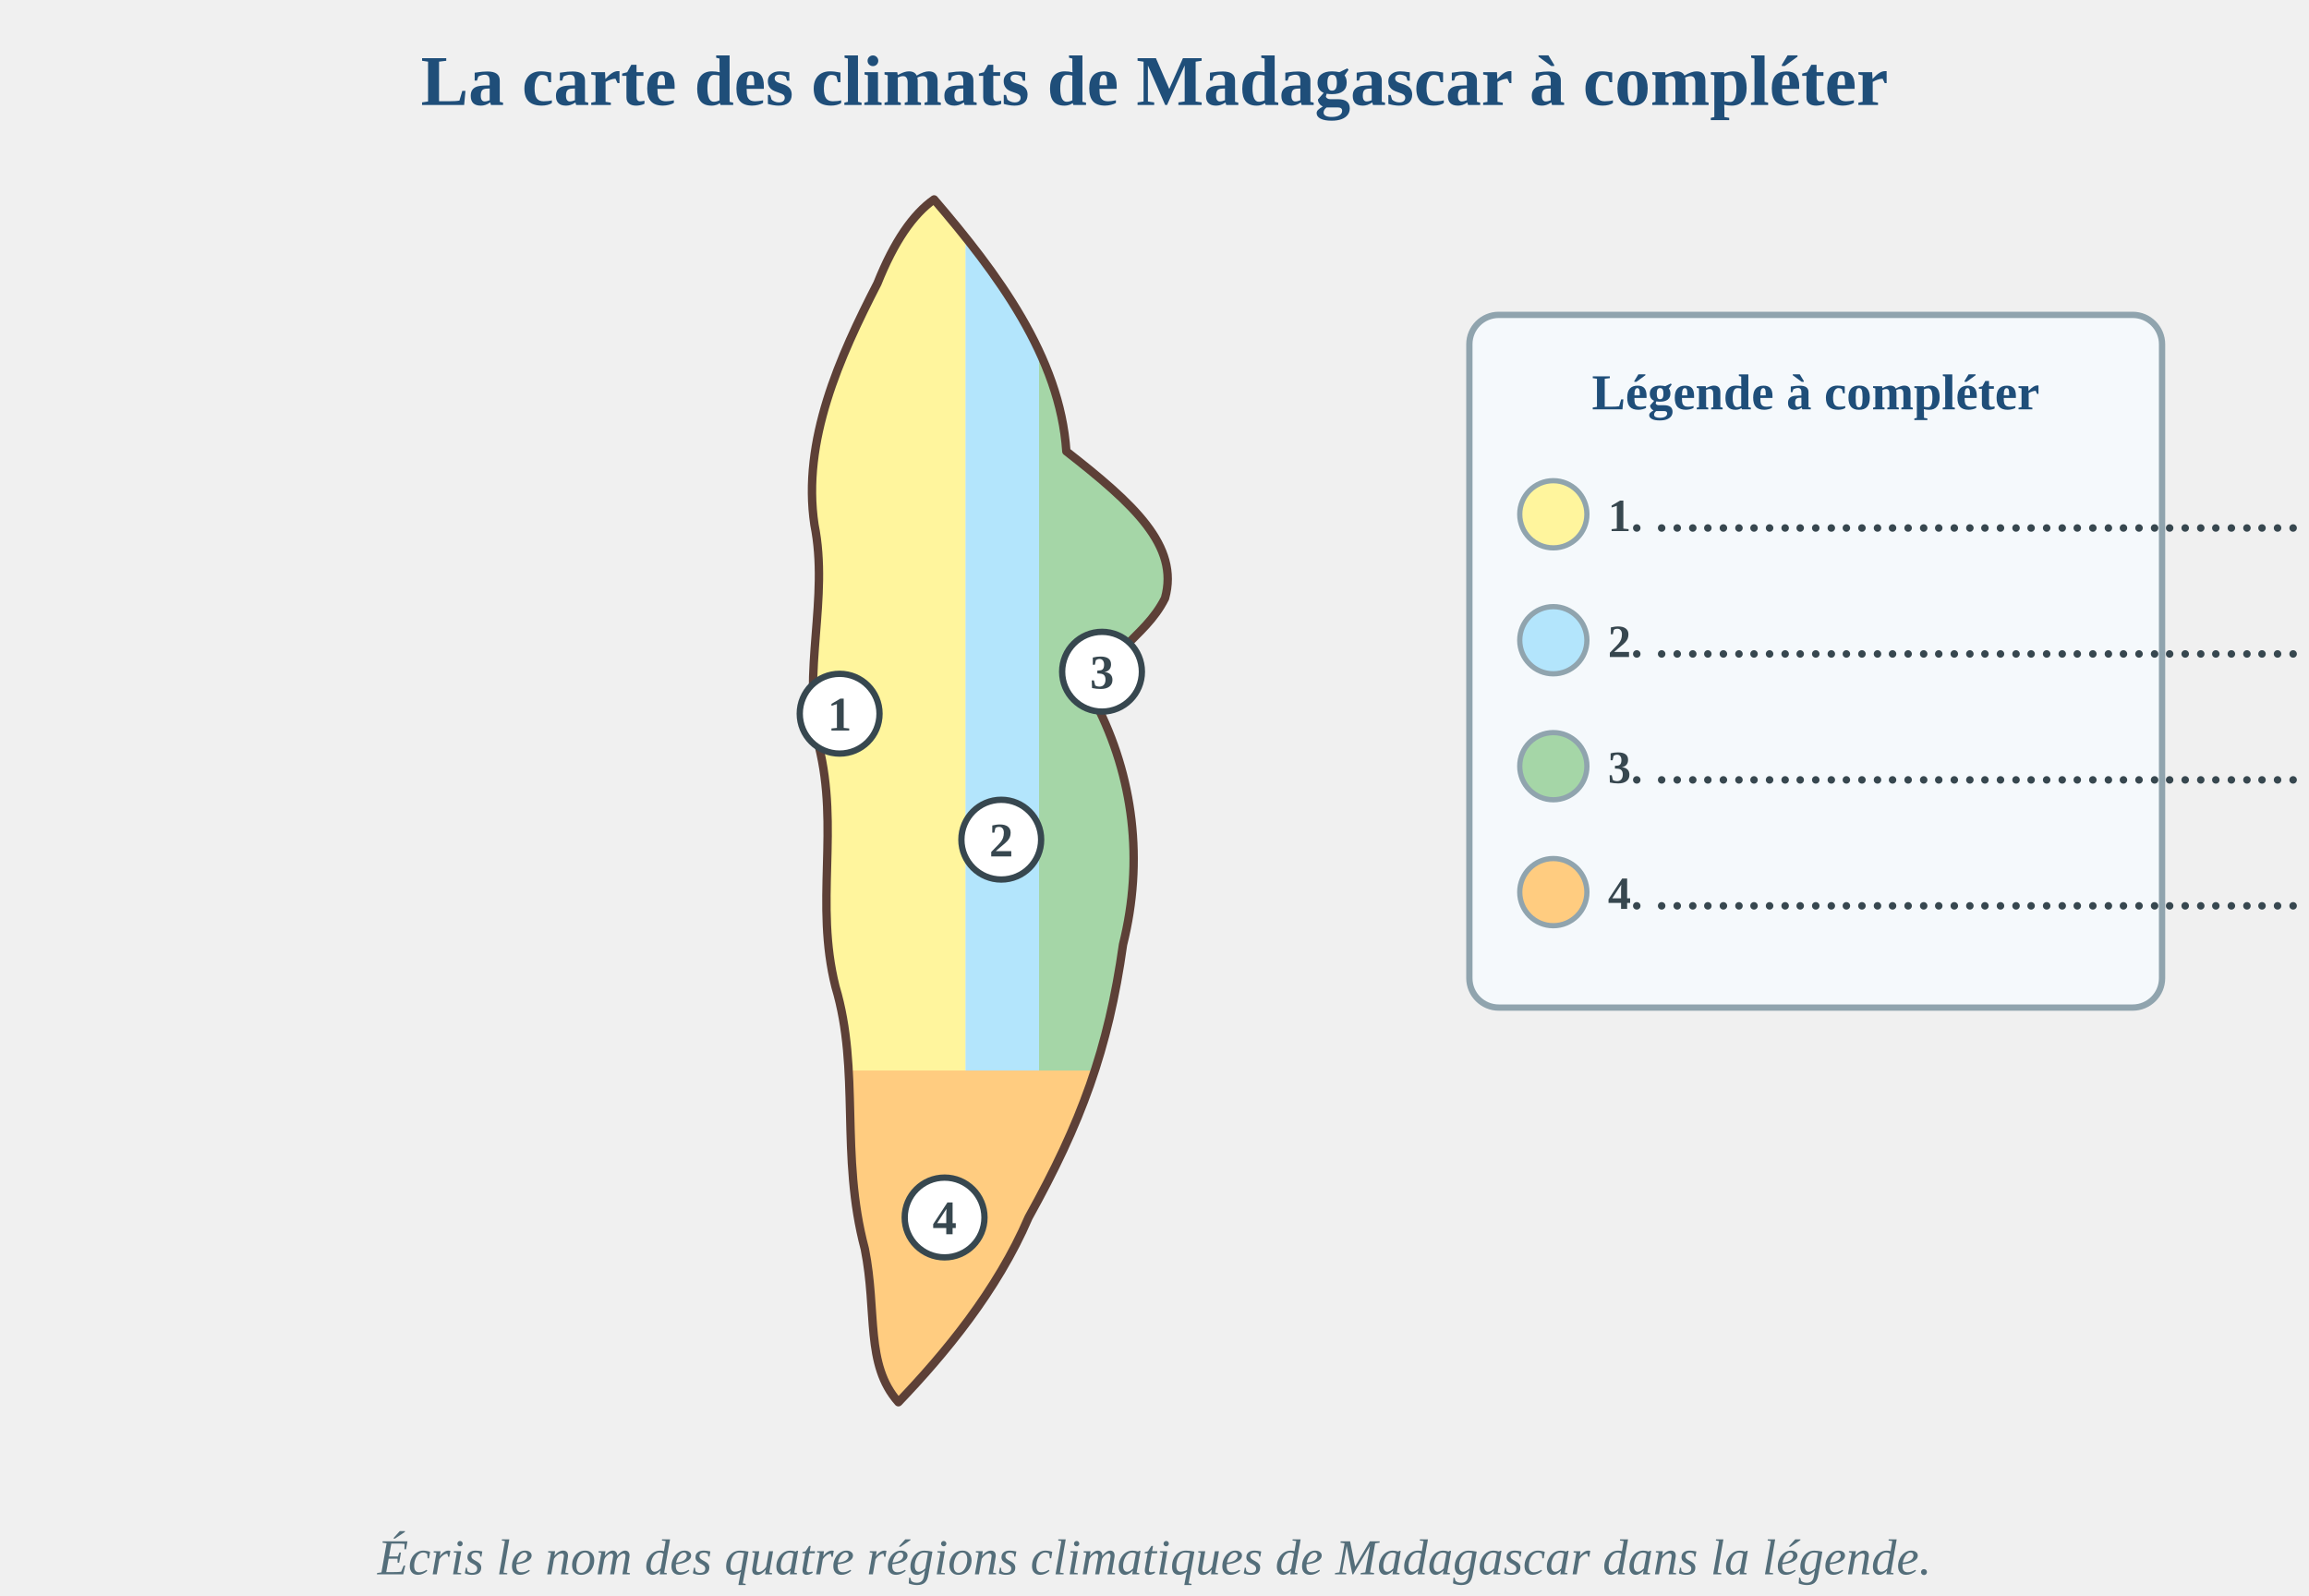
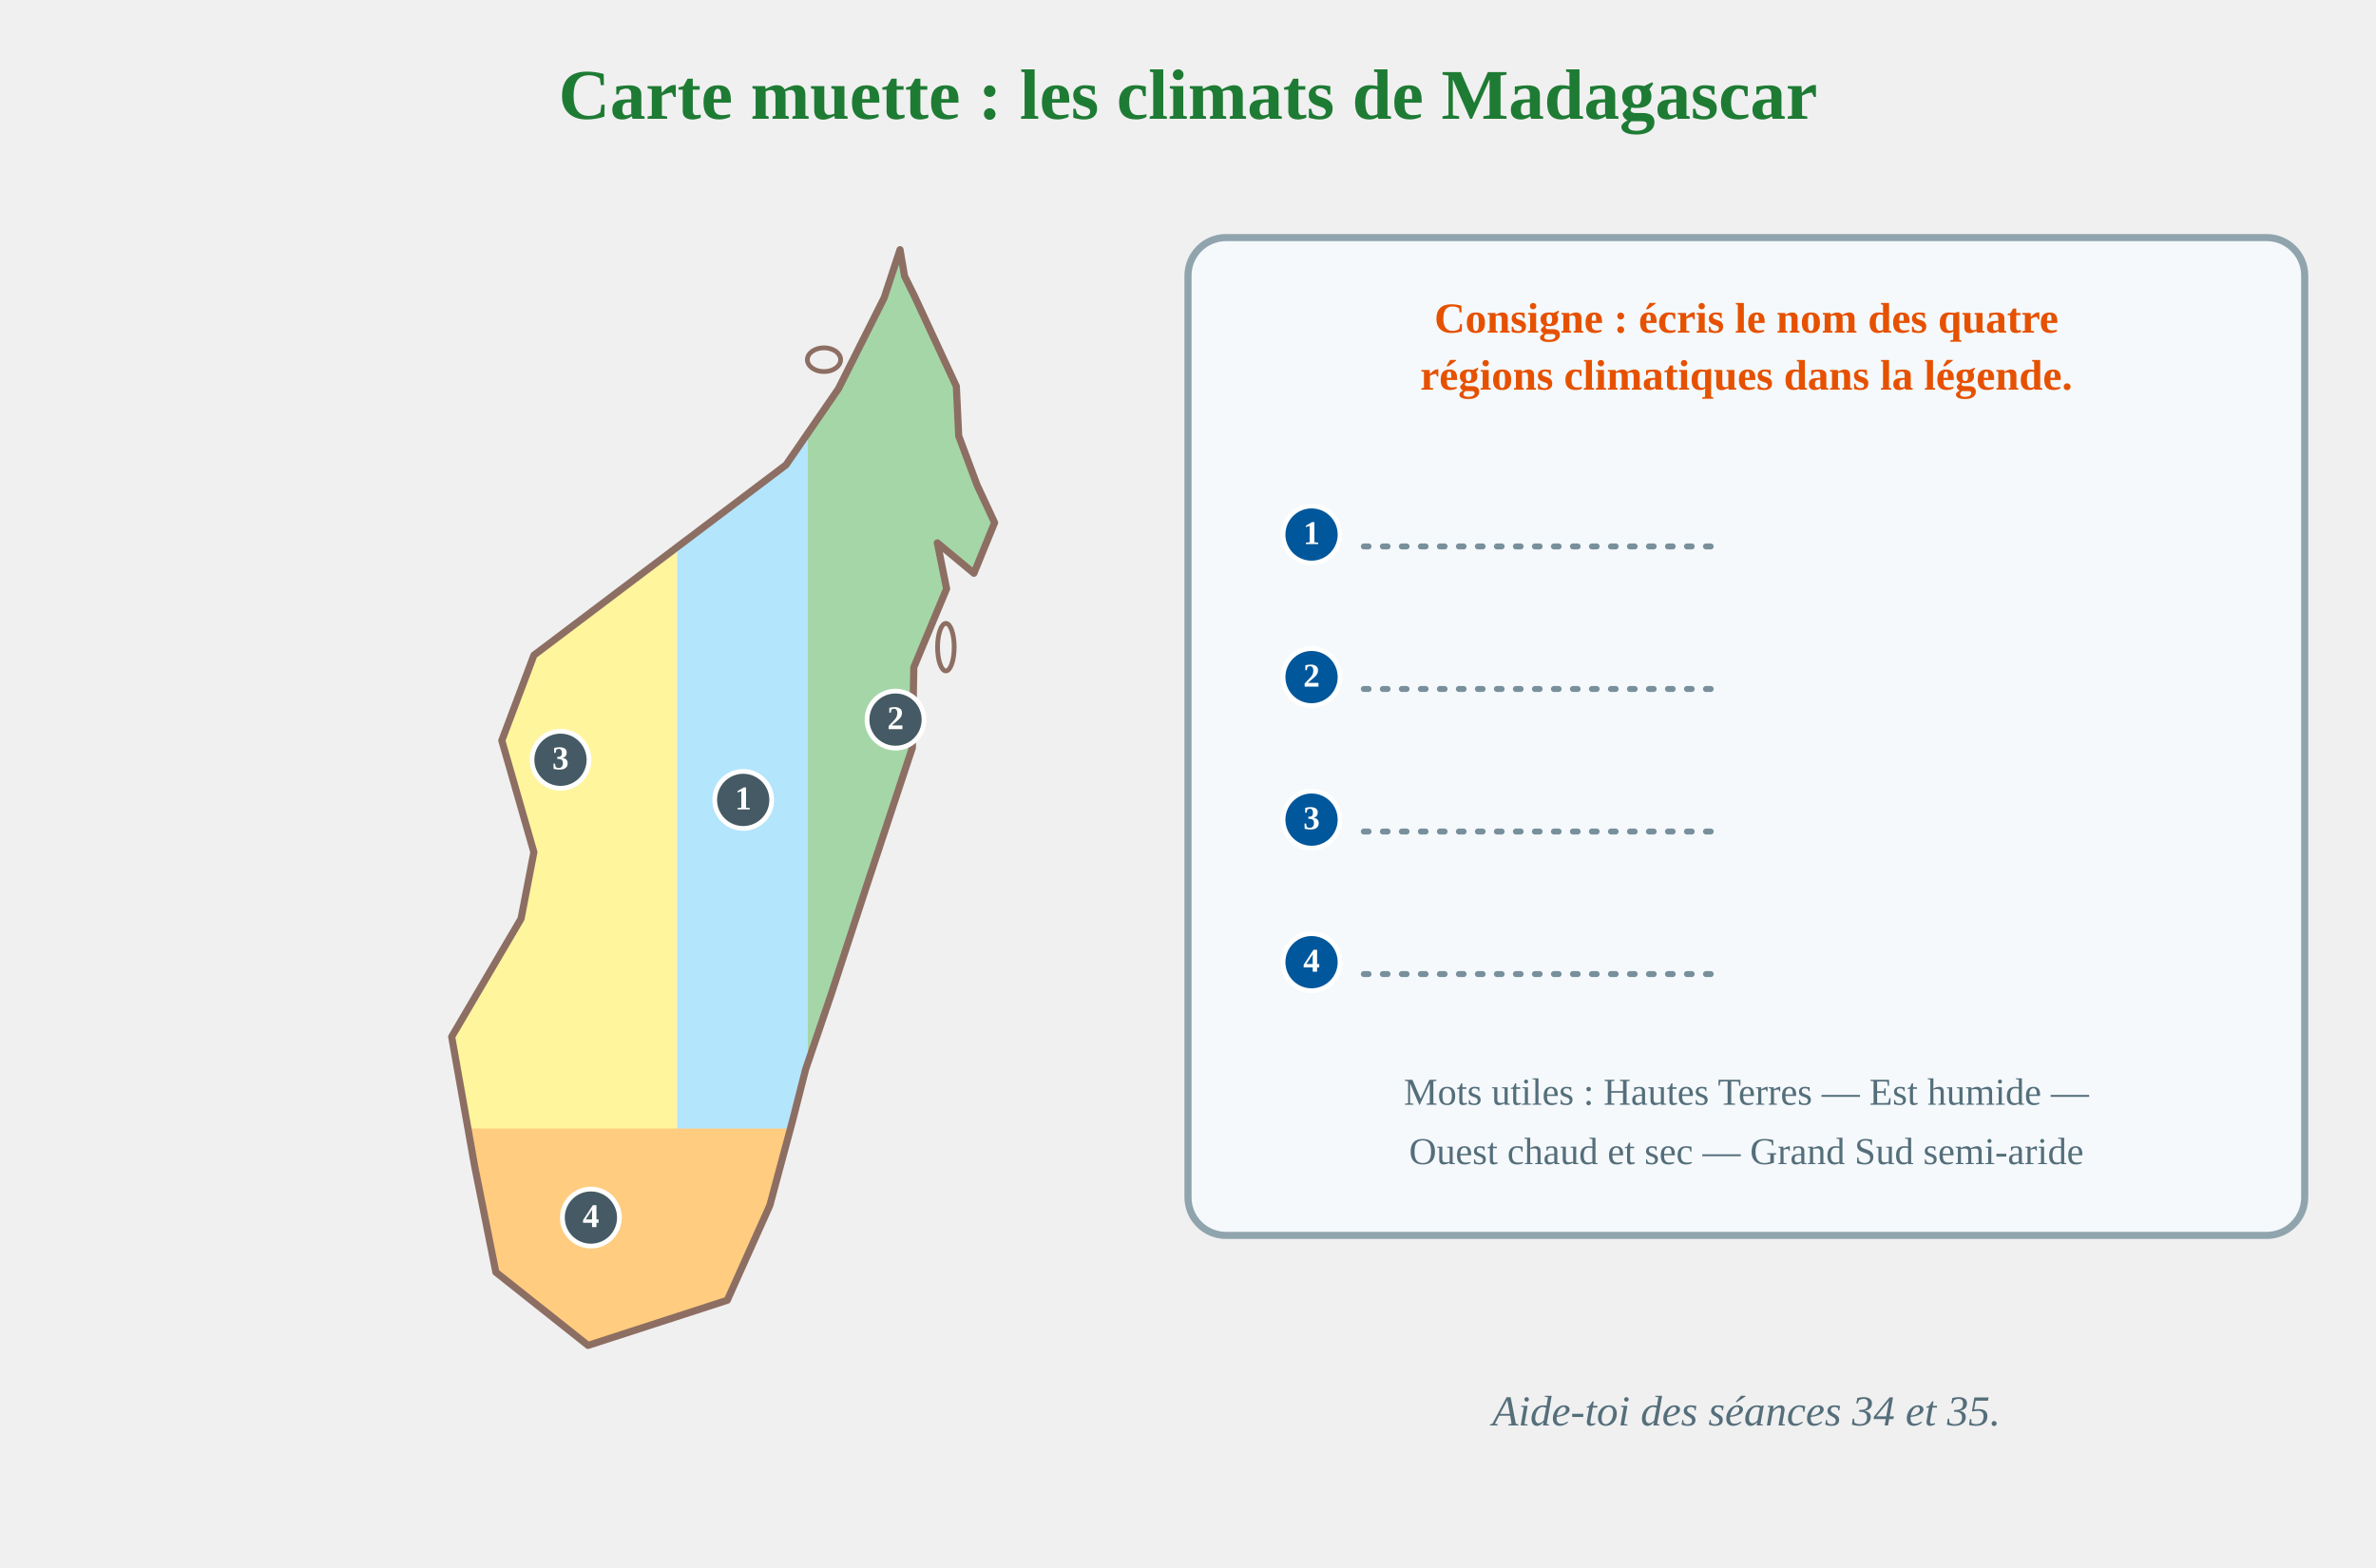
- <svg xmlns="http://www.w3.org/2000/svg" viewBox="0 0 1100 760" font-family="Georgia, 'Times New Roman', serif">
-   <text x="550" y="50" text-anchor="middle" font-size="34" font-weight="bold" fill="#1F4E79">La carte des climats de Madagascar à compléter</text>
+ <svg xmlns="http://www.w3.org/2000/svg" viewBox="0 0 1000 660" font-family="Georgia, 'Times New Roman', serif">
+   <text x="500" y="50" text-anchor="middle" font-size="30" font-weight="bold" fill="#1E7B34">Carte muette : les climats de Madagascar</text>
  <defs>
-     <clipPath id="madaClip">
-       <path d="M 205,15 C 235,50 265,90 268,135 C 300,160 322,180 315,205 C 305,225 285,230 282,255 C 300,290 305,330 295,370 C 288,420 275,455 250,500 C 235,535 210,565 188,588 C 172,570 178,545 172,515 C 160,470 170,430 158,390 C 148,350 160,315 150,275 C 142,240 155,205 148,170 C 142,130 160,90 178,55 C 186,35 195,22 205,15 Z" />
+     <clipPath id="climatClip">
+       <path d="M378.8 105.1 L380.7 116.2 L384.9 124.7 L402.5 162.6 L403.5 183.5 L411.2 204.1 L418.6 220.0 L409.9 241.3 L394.5 228.5 L398.4 247.8 L384.6 280.9 L384.0 314.7 L364.4 373.9 L349.7 418.9 L339.1 450.0 L333.6 471.6 L324.0 507.4 L306.1 547.3 L247.5 566.3 L208.7 535.5 L199.7 490.5 L190.1 436.4 L219.3 386.7 L224.7 358.7 L211.2 311.7 L224.7 275.8 L330.8 195.7 L352.9 163.6 L372.1 125.4 Z" />
    </clipPath>
  </defs>
-   <g transform="translate(240,80)">
-     <g clip-path="url(#madaClip)">
-       <rect x="100" y="0" width="120" height="620" fill="#FFF59D" />
-       <rect x="220" y="0" width="35" height="620" fill="#B3E5FC" />
-       <rect x="255" y="0" width="100" height="620" fill="#A5D6A7" />
-       <rect x="100" y="430" width="255" height="190" fill="#FFCC80" />
-     </g>
-     <path d="M 205,15 C 235,50 265,90 268,135 C 300,160 322,180 315,205 C 305,225 285,230 282,255 C 300,290 305,330 295,370 C 288,420 275,455 250,500 C 235,535 210,565 188,588 C 172,570 178,545 172,515 C 160,470 170,430 158,390 C 148,350 160,315 150,275 C 142,240 155,205 148,170 C 142,130 160,90 178,55 C 186,35 195,22 205,15 Z" fill="none" stroke="#5D4037" stroke-width="4" stroke-linejoin="round" />
-     <circle cx="160" cy="260" r="19" fill="#FFFFFF" stroke="#37474F" stroke-width="3" />
-     <text x="160" y="268" text-anchor="middle" font-size="23" font-weight="bold" fill="#37474F">1</text>
-     <circle cx="237" cy="320" r="19" fill="#FFFFFF" stroke="#37474F" stroke-width="3" />
-     <text x="237" y="328" text-anchor="middle" font-size="23" font-weight="bold" fill="#37474F">2</text>
-     <circle cx="285" cy="240" r="19" fill="#FFFFFF" stroke="#37474F" stroke-width="3" />
-     <text x="285" y="248" text-anchor="middle" font-size="23" font-weight="bold" fill="#37474F">3</text>
-     <circle cx="210" cy="500" r="19" fill="#FFFFFF" stroke="#37474F" stroke-width="3" />
-     <text x="210" y="508" text-anchor="middle" font-size="23" font-weight="bold" fill="#37474F">4</text>
+   <path d="M378.8 105.1 L380.7 116.2 L384.9 124.7 L402.5 162.6 L403.5 183.5 L411.2 204.1 L418.6 220.0 L409.9 241.3 L394.5 228.5 L398.4 247.8 L384.6 280.9 L384.0 314.7 L364.4 373.9 L349.7 418.9 L339.1 450.0 L333.6 471.6 L324.0 507.4 L306.1 547.3 L247.5 566.3 L208.7 535.5 L199.7 490.5 L190.1 436.4 L219.3 386.7 L224.7 358.7 L211.2 311.7 L224.7 275.8 L330.8 195.7 L352.9 163.6 L372.1 125.4 Z" fill="#F5F5F5" />
+   <g clip-path="url(#climatClip)">
+     <rect x="170" y="85" width="115" height="510" fill="#FFF59D" />
+     <rect x="285" y="85" width="55" height="510" fill="#B3E5FC" />
+     <rect x="340" y="85" width="105" height="510" fill="#A5D6A7" />
+     <rect x="190" y="475" width="220" height="125" fill="#FFCC80" />
  </g>
-   <g>
-     <rect x="700" y="150" width="330" height="330" rx="14" fill="#F5F9FC" stroke="#90A4AE" stroke-width="3" />
-     <text x="865" y="195" text-anchor="middle" font-size="24" font-weight="bold" fill="#1F4E79">Légende à compléter</text>
-     <circle cx="740" cy="245" r="16" fill="#FFF59D" stroke="#90A4AE" stroke-width="2.5" />
-     <text x="766" y="253" font-size="22" font-weight="bold" fill="#37474F">1. ……………………………………</text>
-     <circle cx="740" cy="305" r="16" fill="#B3E5FC" stroke="#90A4AE" stroke-width="2.5" />
-     <text x="766" y="313" font-size="22" font-weight="bold" fill="#37474F">2. ……………………………………</text>
-     <circle cx="740" cy="365" r="16" fill="#A5D6A7" stroke="#90A4AE" stroke-width="2.5" />
-     <text x="766" y="373" font-size="22" font-weight="bold" fill="#37474F">3. ……………………………………</text>
-     <circle cx="740" cy="425" r="16" fill="#FFCC80" stroke="#90A4AE" stroke-width="2.5" />
-     <text x="766" y="433" font-size="22" font-weight="bold" fill="#37474F">4. ……………………………………</text>
-   </g>
-   <text x="550" y="750" text-anchor="middle" font-size="24" fill="#546E7A" font-style="italic">Écris le nom des quatre régions climatiques de Madagascar dans la légende.</text>
+   <path d="M378.8 105.1 L380.7 116.2 L384.9 124.7 L402.5 162.6 L403.5 183.5 L411.2 204.1 L418.6 220.0 L409.9 241.3 L394.5 228.5 L398.4 247.8 L384.6 280.9 L384.0 314.7 L364.4 373.9 L349.7 418.9 L339.1 450.0 L333.6 471.6 L324.0 507.4 L306.1 547.3 L247.5 566.3 L208.7 535.5 L199.7 490.5 L190.1 436.4 L219.3 386.7 L224.7 358.7 L211.2 311.7 L224.7 275.8 L330.8 195.7 L352.9 163.6 L372.1 125.4 Z" fill="none" stroke="#8D6E63" stroke-width="3" stroke-linejoin="round" />
+   <ellipse cx="346.8" cy="151.4" rx="7" ry="5" fill="none" stroke="#8D6E63" stroke-width="2" />
+   <ellipse cx="398.1" cy="272.4" rx="3.5" ry="10" fill="none" stroke="#8D6E63" stroke-width="2" />
+   <circle cx="312.8" cy="336.7" r="12" fill="#455A64" stroke="#FFF" stroke-width="2" />
+   <text x="312.8" y="340.7" text-anchor="middle" font-size="14" font-weight="bold" fill="#FFF">1</text>
+   <circle cx="376.9" cy="302.9" r="12" fill="#455A64" stroke="#FFF" stroke-width="2" />
+   <text x="376.9" y="306.9" text-anchor="middle" font-size="14" font-weight="bold" fill="#FFF">2</text>
+   <circle cx="235.9" cy="319.8" r="12" fill="#455A64" stroke="#FFF" stroke-width="2" />
+   <text x="235.9" y="323.8" text-anchor="middle" font-size="14" font-weight="bold" fill="#FFF">3</text>
+   <circle cx="248.7" cy="512.5" r="12" fill="#455A64" stroke="#FFF" stroke-width="2" />
+   <text x="248.7" y="516.5" text-anchor="middle" font-size="14" font-weight="bold" fill="#FFF">4</text>
+   <rect x="500" y="100" width="470" height="420" rx="16" fill="#F5F9FC" stroke="#90A4AE" stroke-width="3" />
+   <text x="735" y="140" text-anchor="middle" font-size="18" fill="#E65100" font-weight="bold">Consigne : écris le nom des quatre</text>
+   <text x="735" y="164" text-anchor="middle" font-size="18" fill="#E65100" font-weight="bold">régions climatiques dans la légende.</text>
+   <circle cx="552.0" cy="225.0" r="12" fill="#01579B" stroke="#FFF" stroke-width="2" />
+   <text x="552.0" y="229.0" text-anchor="middle" font-size="14" font-weight="bold" fill="#FFF">1</text>
+   <line x1="574" y1="230" x2="720" y2="230" stroke="#78909C" stroke-width="2.5" stroke-dasharray="2 6" stroke-linecap="round" />
+   <circle cx="552.0" cy="285.0" r="12" fill="#01579B" stroke="#FFF" stroke-width="2" />
+   <text x="552.0" y="289.0" text-anchor="middle" font-size="14" font-weight="bold" fill="#FFF">2</text>
+   <line x1="574" y1="290" x2="720" y2="290" stroke="#78909C" stroke-width="2.5" stroke-dasharray="2 6" stroke-linecap="round" />
+   <circle cx="552.0" cy="345.0" r="12" fill="#01579B" stroke="#FFF" stroke-width="2" />
+   <text x="552.0" y="349.0" text-anchor="middle" font-size="14" font-weight="bold" fill="#FFF">3</text>
+   <line x1="574" y1="350" x2="720" y2="350" stroke="#78909C" stroke-width="2.5" stroke-dasharray="2 6" stroke-linecap="round" />
+   <circle cx="552.0" cy="405.0" r="12" fill="#01579B" stroke="#FFF" stroke-width="2" />
+   <text x="552.0" y="409.0" text-anchor="middle" font-size="14" font-weight="bold" fill="#FFF">4</text>
+   <line x1="574" y1="410" x2="720" y2="410" stroke="#78909C" stroke-width="2.5" stroke-dasharray="2 6" stroke-linecap="round" />
+   <text x="735" y="465" text-anchor="middle" font-size="16" fill="#546E7A">Mots utiles : Hautes Terres — Est humide —</text>
+   <text x="735" y="490" text-anchor="middle" font-size="16" fill="#546E7A">Ouest chaud et sec — Grand Sud semi-aride</text>
+   <text x="735" y="600" text-anchor="middle" font-size="18" fill="#546E7A" font-style="italic">Aide-toi des séances 34 et 35.</text>
</svg>
